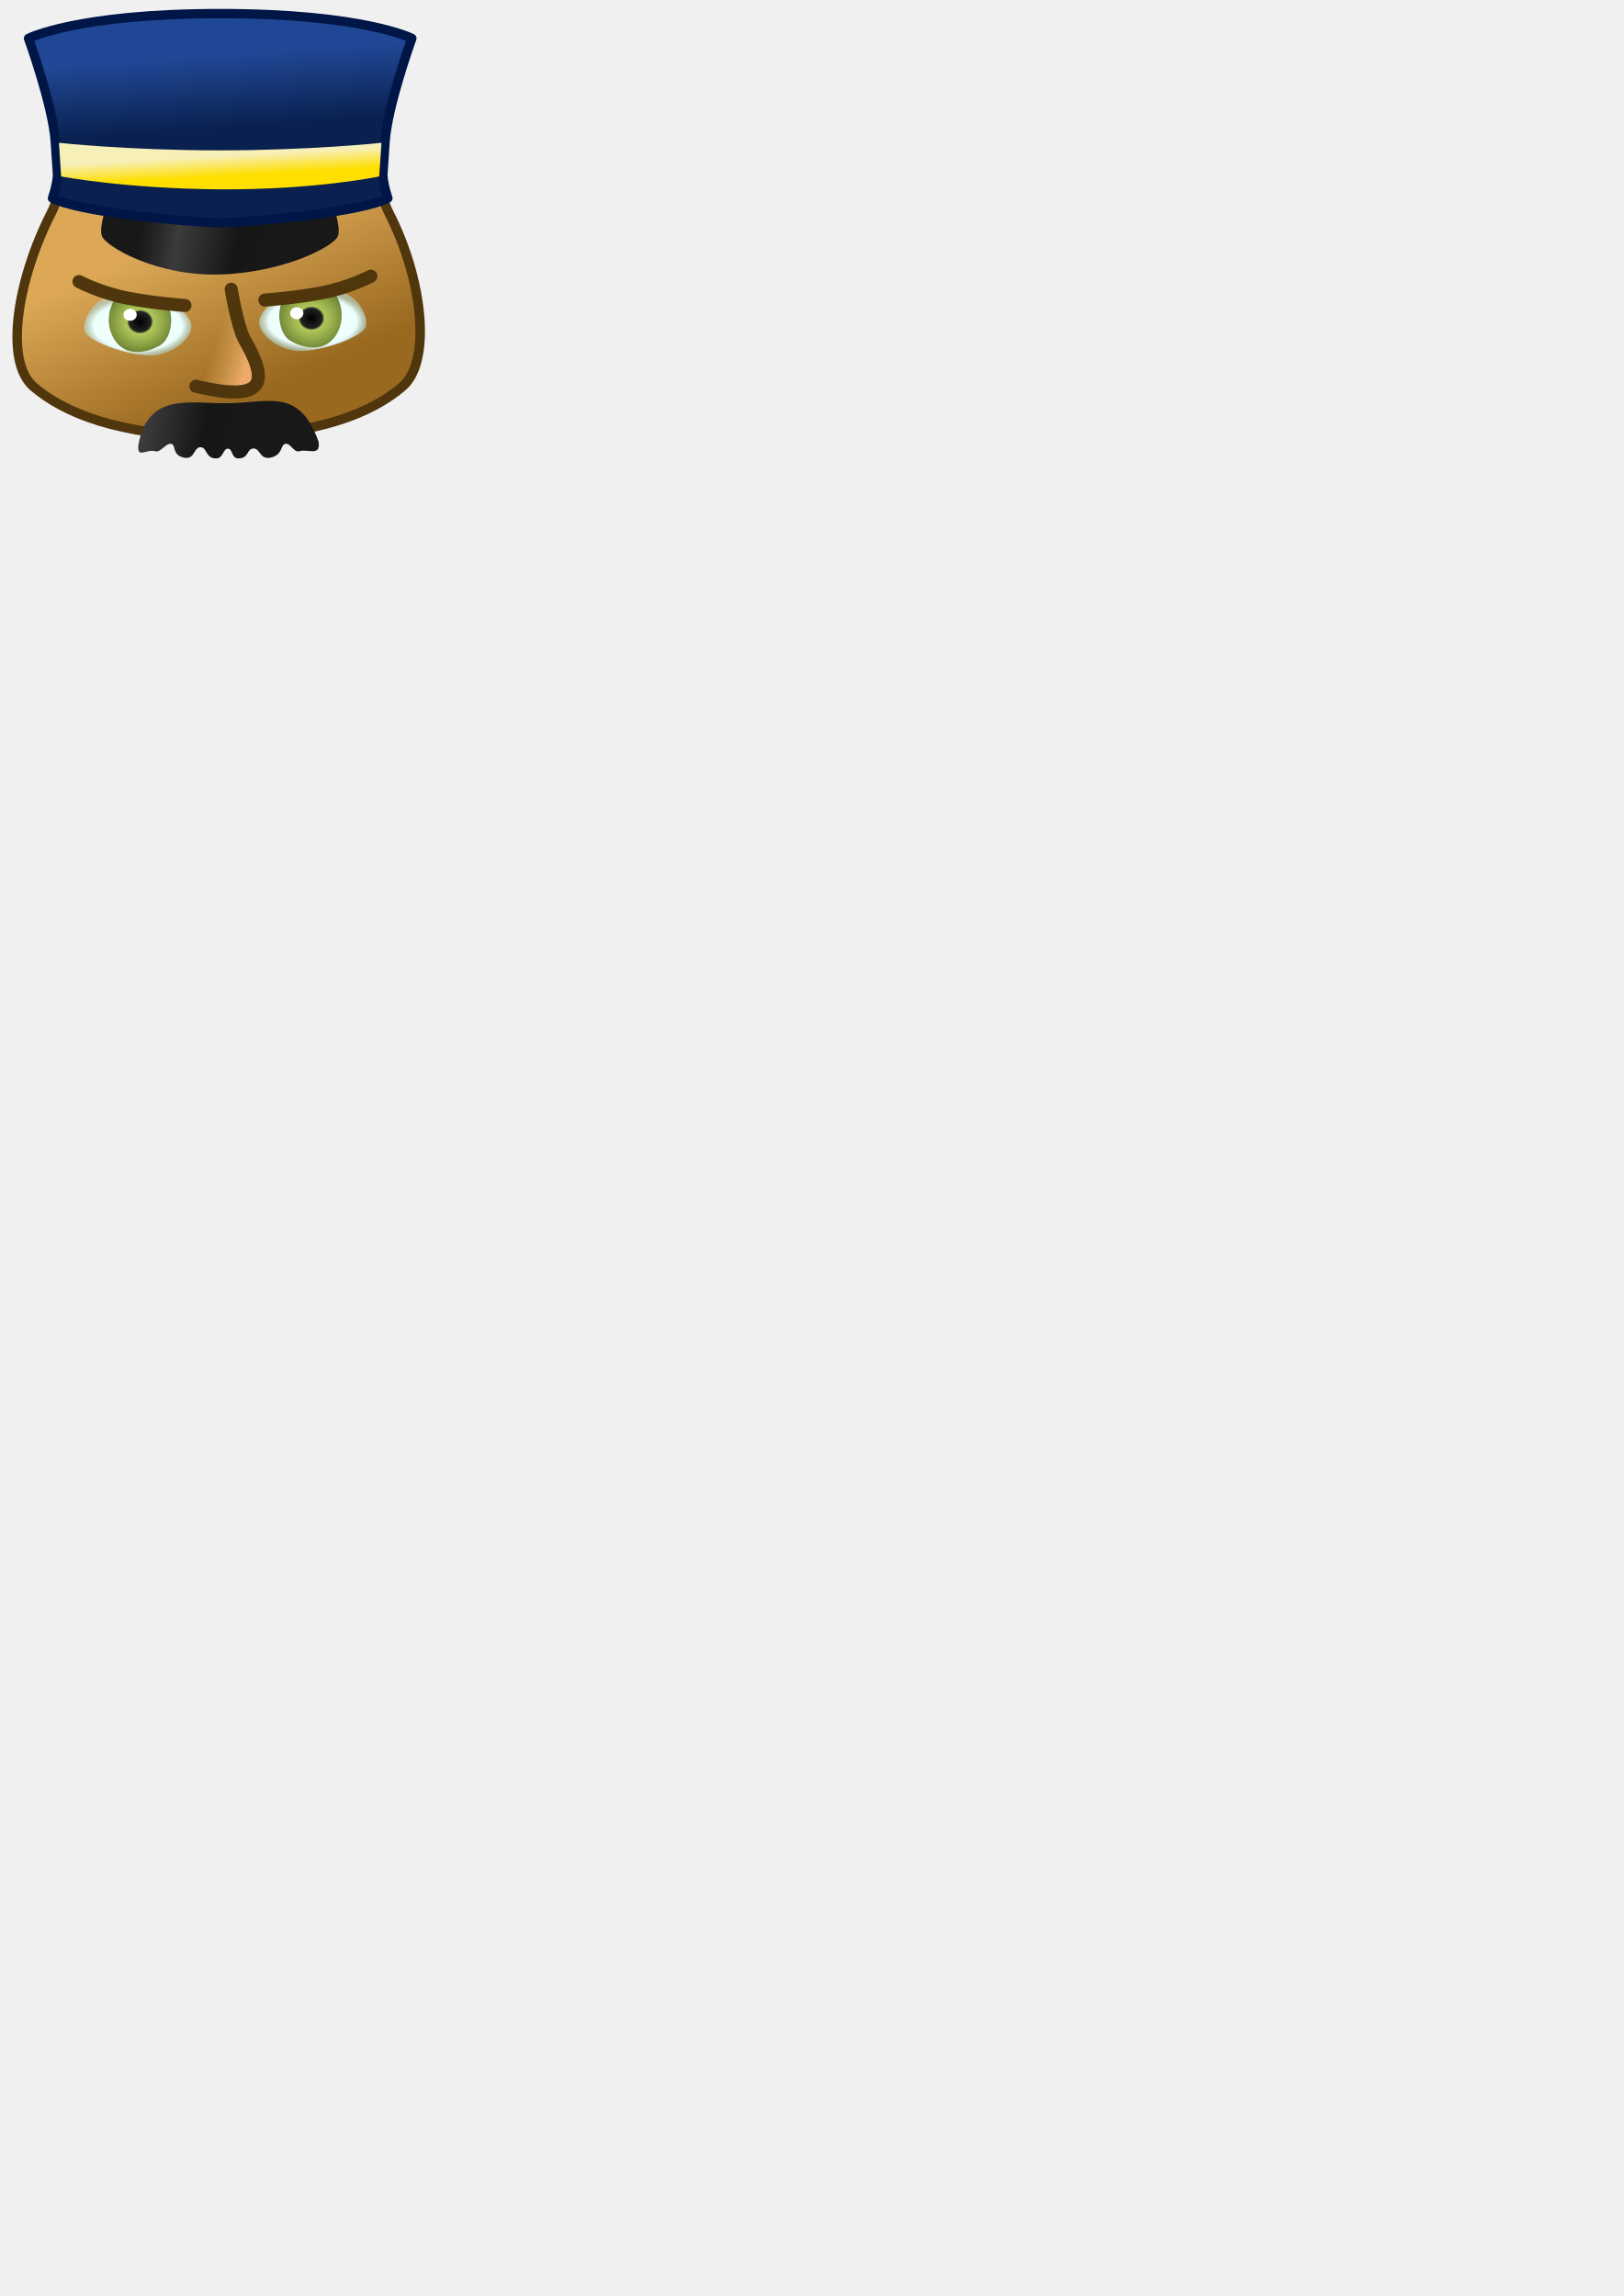
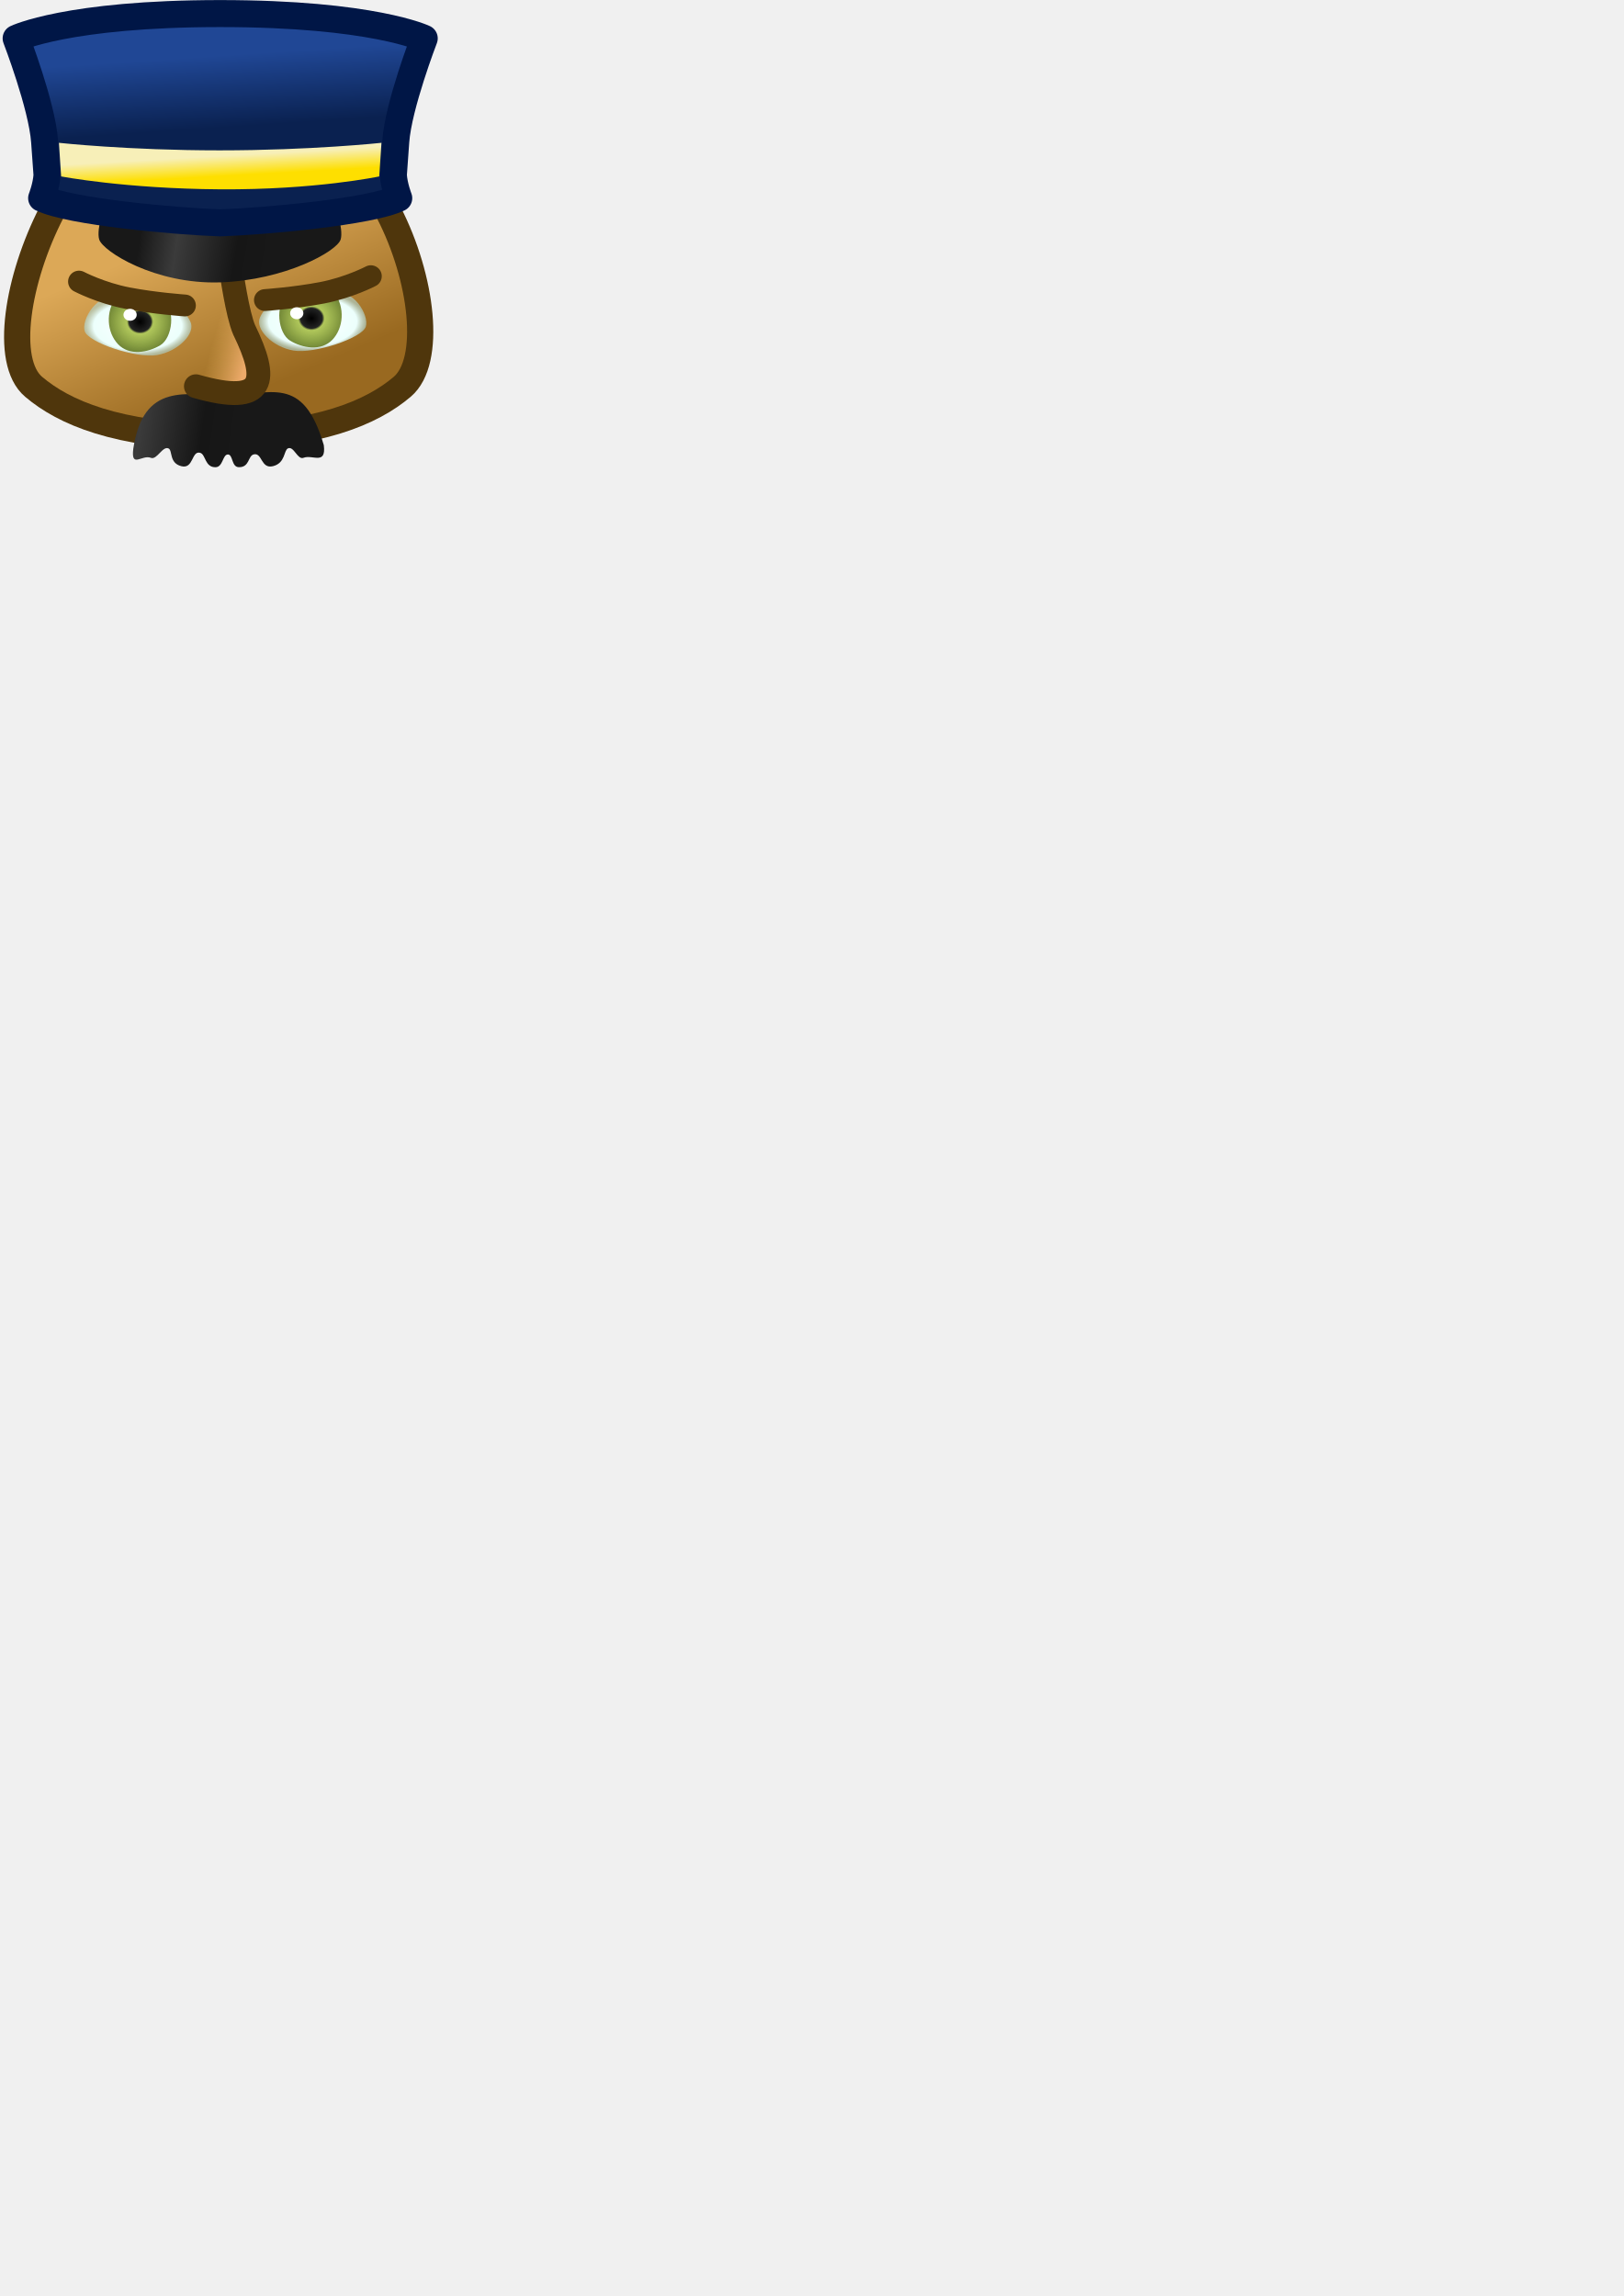
<svg xmlns="http://www.w3.org/2000/svg" xmlns:xlink="http://www.w3.org/1999/xlink" width="744.094" height="1052.362" id="svg2" version="1.1">
  <defs id="defs4">
    <linearGradient id="linearGradient4186">
      <stop style="stop-color:#11132c;stop-opacity:1;" offset="0" id="stop4188" />
      <stop style="stop-color:#363957;stop-opacity:1;" offset="1" id="stop4190" />
    </linearGradient>
    <linearGradient id="linearGradient4018">
      <stop style="stop-color:#ffffff;stop-opacity:1;" offset="0" id="stop4020" />
      <stop id="stop4026" offset="0.822" style="stop-color:#ecfffc;stop-opacity:1;" />
      <stop style="stop-color:#afd5d0;stop-opacity:0.638;" offset="1" id="stop4022" />
    </linearGradient>
    <linearGradient id="linearGradient3991">
      <stop style="stop-color:#edaa6a;stop-opacity:1" offset="0" id="stop3993" />
      <stop style="stop-color:#dca857;stop-opacity:0" offset="1" id="stop3995" />
    </linearGradient>
    <linearGradient id="linearGradient3983">
      <stop style="stop-color:#dca857;stop-opacity:1;" offset="0" id="stop3985" />
      <stop style="stop-color:#996920;stop-opacity:1;" offset="1" id="stop3987" />
    </linearGradient>
    <linearGradient id="linearGradient3936">
      <stop id="stop3938" offset="0" style="stop-color:#fedf00;stop-opacity:1;" />
      <stop style="stop-color:#f7efb8;stop-opacity:1" offset="1" id="stop3940" />
    </linearGradient>
    <linearGradient id="linearGradient3926">
      <stop id="stop3928" offset="0" style="stop-color:#181818;stop-opacity:1;" />
      <stop style="stop-color:#3b3b3b;stop-opacity:1" offset="0.279" id="stop3930" />
      <stop id="stop3932" offset="0.729" style="stop-color:#161616;stop-opacity:1;" />
      <stop id="stop3934" offset="1" style="stop-color:#181818;stop-opacity:1;" />
    </linearGradient>
    <linearGradient id="linearGradient3793">
      <stop style="stop-color:#181818;stop-opacity:1;" offset="0" id="stop3795" />
      <stop id="stop3801" offset="0.205" style="stop-color:#222222;stop-opacity:1;" />
      <stop style="stop-color:#161616;stop-opacity:1;" offset="0.603" id="stop3803" />
      <stop style="stop-color:#181818;stop-opacity:1;" offset="1" id="stop3797" />
    </linearGradient>
    <linearGradient id="linearGradient3783">
      <stop style="stop-color:#0a2150;stop-opacity:1;" offset="0" id="stop3785" />
      <stop style="stop-color:#204795;stop-opacity:1" offset="1" id="stop3787" />
    </linearGradient>
    <linearGradient id="linearGradient3773">
      <stop style="stop-color:#fedf00;stop-opacity:1;" offset="0" id="stop3775" />
      <stop id="stop3781" offset="1" style="stop-color:#eedf6f;stop-opacity:1;" />
    </linearGradient>
    <linearGradient xlink:href="#linearGradient3773" id="linearGradient3779" x1="319.466" y1="251.068" x2="319.115" y2="239.847" gradientUnits="userSpaceOnUse" gradientTransform="matrix(0.9753908,0,0,1,7.888108,0)" />
-     <linearGradient xlink:href="#linearGradient3783" id="linearGradient3789" x1="284.047" y1="226.901" x2="280.951" y2="186.814" gradientUnits="userSpaceOnUse" gradientTransform="matrix(0.8885507,0,0,0.8214178,-183.706,-125.5054)" />
+     <linearGradient xlink:href="#linearGradient3783" id="linearGradient3789" x1="284.047" y1="226.901" x2="280.951" y2="186.814" gradientUnits="userSpaceOnUse" gradientTransform="matrix(0.945907,0,0,0.8214178,-202.0778,-125.5054)" />
    <linearGradient xlink:href="#linearGradient3793" id="linearGradient3799" x1="242.859" y1="288.065" x2="320.518" y2="288.065" gradientUnits="userSpaceOnUse" />
    <linearGradient xlink:href="#linearGradient3773-8" id="linearGradient3779-9" x1="319.466" y1="251.068" x2="319.115" y2="239.847" gradientUnits="userSpaceOnUse" gradientTransform="matrix(-0.9753908,0,0,1,632.7309,-7.23e-6)" />
    <linearGradient id="linearGradient3773-8">
      <stop style="stop-color:#fedf00;stop-opacity:1;" offset="0" id="stop3775-6" />
      <stop id="stop3781-6" offset="1" style="stop-color:#eedf6f;stop-opacity:1;" />
    </linearGradient>
    <linearGradient gradientTransform="matrix(-1,0,0,1,640.619,-7.23e-6)" xlink:href="#linearGradient3783-4" id="linearGradient3789-5" x1="284.047" y1="210.039" x2="281.943" y2="173.92" gradientUnits="userSpaceOnUse" />
    <linearGradient id="linearGradient3783-4">
      <stop style="stop-color:#0a2150;stop-opacity:1;" offset="0" id="stop3785-2" />
      <stop style="stop-color:#214897;stop-opacity:1;" offset="1" id="stop3787-9" />
    </linearGradient>
    <linearGradient xlink:href="#linearGradient3793-9" id="linearGradient3799-2" x1="242.859" y1="288.065" x2="320.518" y2="288.065" gradientUnits="userSpaceOnUse" />
    <linearGradient id="linearGradient3793-9">
      <stop style="stop-color:#181818;stop-opacity:1;" offset="0" id="stop3795-4" />
      <stop id="stop3801-7" offset="0.205" style="stop-color:#222222;stop-opacity:1;" />
      <stop style="stop-color:#161616;stop-opacity:1;" offset="0.603" id="stop3803-6" />
      <stop style="stop-color:#181818;stop-opacity:1;" offset="1" id="stop3797-0" />
    </linearGradient>
    <linearGradient gradientTransform="matrix(-1,0,0,1,640.619,-7.23e-6)" y2="288.065" x2="320.518" y1="288.065" x1="242.859" gradientUnits="userSpaceOnUse" id="linearGradient3832" xlink:href="#linearGradient3793-9" />
    <linearGradient xlink:href="#linearGradient3793" id="linearGradient3880" gradientUnits="userSpaceOnUse" x1="242.859" y1="288.065" x2="320.518" y2="288.065" gradientTransform="matrix(1.153862,0,0,1.008621,-49.28979,-3.521749)" />
    <linearGradient xlink:href="#linearGradient3793-5" id="linearGradient3880-5" gradientUnits="userSpaceOnUse" x1="242.859" y1="288.065" x2="320.518" y2="288.065" gradientTransform="matrix(1.153862,0,0,1.008621,-49.28979,-2.645049)" />
    <linearGradient id="linearGradient3793-5">
      <stop style="stop-color:#181818;stop-opacity:1;" offset="0" id="stop3795-2" />
      <stop id="stop3801-76" offset="0.205" style="stop-color:#222222;stop-opacity:1;" />
      <stop style="stop-color:#161616;stop-opacity:1;" offset="0.603" id="stop3803-0" />
      <stop style="stop-color:#181818;stop-opacity:1;" offset="1" id="stop3797-3" />
    </linearGradient>
    <linearGradient y2="296.409" x2="287.391" y1="279.373" x1="370.2" gradientTransform="matrix(-0.7042027,0,0,0.828499,545.6848,51.74423)" gradientUnits="userSpaceOnUse" id="linearGradient3899" xlink:href="#linearGradient3926" />
    <linearGradient xlink:href="#linearGradient3936" id="linearGradient3924" gradientUnits="userSpaceOnUse" gradientTransform="matrix(-0.8666842,0,0,0.8214178,378.5075,-125.5054)" x1="319.466" y1="251.068" x2="320.132" y2="239.847" />
    <linearGradient xlink:href="#linearGradient3983" id="linearGradient3989" x1="284.168" y1="324.832" x2="320.867" y2="401.702" gradientUnits="userSpaceOnUse" gradientTransform="matrix(1.009143,0,0,0.9043834,-222.8038,-176.7)" />
-     <linearGradient xlink:href="#linearGradient3991" id="linearGradient3997" x1="332.09" y1="347.153" x2="315.608" y2="342.244" gradientUnits="userSpaceOnUse" gradientTransform="matrix(1,0,0,0.9042206,-219.4043,-145.9329)" />
+     <linearGradient xlink:href="#linearGradient3991" id="linearGradient3997" x1="332.09" y1="347.153" x2="315.608" y2="342.244" gradientUnits="userSpaceOnUse" gradientTransform="matrix(1,0,0,1.079528,-219.4043,-208.5476)" />
    <radialGradient xlink:href="#linearGradient4018" id="radialGradient4024" cx="280.154" cy="329.961" fx="280.154" fy="329.961" r="30.425" gradientTransform="matrix(0.8079864,0,0,0.4470355,-163.2125,1.854335)" gradientUnits="userSpaceOnUse" />
    <radialGradient xlink:href="#linearGradient4018-2" id="radialGradient4024-3" cx="280.154" cy="329.961" fx="280.154" fy="329.961" r="30.425" gradientTransform="matrix(0.8079864,0,0,0.4470355,59.5237,186.2807)" gradientUnits="userSpaceOnUse" />
    <linearGradient id="linearGradient4018-2">
      <stop style="stop-color:#000000;stop-opacity:1;" offset="0" id="stop4020-3" />
      <stop id="stop4065" offset="0.21" style="stop-color:#000000;stop-opacity:0.863;" />
      <stop id="stop4026-1" offset="0.253" style="stop-color:#95b21e;stop-opacity:0.731;" />
      <stop style="stop-color:#283812;stop-opacity:1;" offset="1" id="stop4022-0" />
    </linearGradient>
    <radialGradient r="30.425" fy="315.441" fx="284.319" cy="315.441" cx="284.319" gradientTransform="matrix(0.7829231,0,0,0.7205739,-158.402,-79.83795)" gradientUnits="userSpaceOnUse" id="radialGradient4044" xlink:href="#linearGradient4018-2" />
    <radialGradient xlink:href="#linearGradient4018-22" id="radialGradient4024-2" cx="280.154" cy="329.961" fx="280.154" fy="329.961" r="30.425" gradientTransform="matrix(0.8079864,0,0,0.4470355,59.5237,186.2807)" gradientUnits="userSpaceOnUse" />
    <linearGradient id="linearGradient4018-22">
      <stop style="stop-color:#ffffff;stop-opacity:1;" offset="0" id="stop4020-2" />
      <stop id="stop4026-2" offset="0.822" style="stop-color:#ecfffc;stop-opacity:1;" />
      <stop style="stop-color:#afd5d0;stop-opacity:0.638;" offset="1" id="stop4022-4" />
    </linearGradient>
    <radialGradient r="30.425" fy="316.102" fx="283.711" cy="316.102" cx="283.711" gradientTransform="matrix(-0.7829231,0,0,0.7205739,364.8478,-81.9044)" gradientUnits="userSpaceOnUse" id="radialGradient4044-6" xlink:href="#linearGradient4018-2" />
    <linearGradient id="linearGradient4018-2-9">
      <stop style="stop-color:#000000;stop-opacity:1;" offset="0" id="stop4020-3-6" />
      <stop id="stop4065-1" offset="0.256" style="stop-color:#000000;stop-opacity:0.863;" />
      <stop id="stop4026-1-7" offset="0.287" style="stop-color:#95b21e;stop-opacity:0.731;" />
      <stop style="stop-color:#283812;stop-opacity:1;" offset="1" id="stop4022-0-8" />
    </linearGradient>
    <radialGradient r="30.425" fy="329.961" fx="280.154" cy="329.961" cx="280.154" gradientTransform="matrix(-0.8079864,0,0,0.4470355,369.6582,-0.2121148)" gradientUnits="userSpaceOnUse" id="radialGradient4090" xlink:href="#linearGradient4018-22" />
    <linearGradient id="linearGradient3991-0">
      <stop style="stop-color:#edaa6a;stop-opacity:1" offset="0" id="stop3993-1" />
      <stop style="stop-color:#dca857;stop-opacity:0" offset="1" id="stop3995-2" />
    </linearGradient>
    <linearGradient y2="342.244" x2="315.608" y1="347.153" x1="332.09" gradientTransform="matrix(1,0,0,0.9042206,-306.1819,-275.4883)" gradientUnits="userSpaceOnUse" id="linearGradient4148" xlink:href="#linearGradient3991-0" />
    <linearGradient xlink:href="#linearGradient4186" id="linearGradient4192" x1="308.86" y1="375.022" x2="307.111" y2="391.888" gradientUnits="userSpaceOnUse" />
    <linearGradient xlink:href="#linearGradient4186-2" id="linearGradient4192-0" x1="308.86" y1="375.022" x2="307.111" y2="391.888" gradientUnits="userSpaceOnUse" />
    <linearGradient id="linearGradient4186-2">
      <stop style="stop-color:#11132c;stop-opacity:1;" offset="0" id="stop4188-5" />
      <stop style="stop-color:#363957;stop-opacity:1;" offset="1" id="stop4190-9" />
    </linearGradient>
    <linearGradient gradientTransform="matrix(-0.7646003,0,0,1.152729,571.3133,-59.61794)" y2="391.888" x2="307.111" y1="368.863" x1="310.021" gradientUnits="userSpaceOnUse" id="linearGradient4209-8" xlink:href="#linearGradient4186-2-1" />
    <linearGradient id="linearGradient4186-2-1">
      <stop style="stop-color:#11132c;stop-opacity:1;" offset="0" id="stop4188-5-3" />
      <stop style="stop-color:#363957;stop-opacity:1;" offset="1" id="stop4190-9-0" />
    </linearGradient>
    <linearGradient y2="391.888" x2="307.111" y1="368.863" x1="310.021" gradientTransform="matrix(-1.786561,0,0,2.523138,896.7578,-680.0415)" gradientUnits="userSpaceOnUse" id="linearGradient4243" xlink:href="#linearGradient4186-2-1" />
-     <linearGradient y2="296.409" x2="287.391" y1="279.373" x1="370.2" gradientTransform="matrix(-0.7042027,0,0,0.828499,326.2805,-128.3982)" gradientUnits="userSpaceOnUse" id="linearGradient3899-1" xlink:href="#linearGradient3926-8" />
+     <linearGradient y2="296.409" x2="287.391" y1="279.373" x1="370.2" gradientTransform="matrix(-0.7452888,0,0,1.081327,339.2068,-227.6784)" gradientUnits="userSpaceOnUse" id="linearGradient3899-1" xlink:href="#linearGradient3926-8" />
    <linearGradient id="linearGradient3926-8">
      <stop id="stop3928-8" offset="0" style="stop-color:#181818;stop-opacity:1;" />
      <stop style="stop-color:#3b3b3b;stop-opacity:1" offset="0.279" id="stop3930-5" />
      <stop id="stop3932-8" offset="0.729" style="stop-color:#161616;stop-opacity:1;" />
      <stop id="stop3934-4" offset="1" style="stop-color:#181818;stop-opacity:1;" />
    </linearGradient>
    <linearGradient y2="296.409" x2="287.391" y1="279.373" x1="370.2" gradientTransform="matrix(-0.7042027,0,0,0.828499,279.9234,-220.5028)" gradientUnits="userSpaceOnUse" id="linearGradient4337" xlink:href="#linearGradient3926-8" />
-     <linearGradient xlink:href="#linearGradient3926" id="linearGradient4359" gradientUnits="userSpaceOnUse" gradientTransform="matrix(-0.7042027,0,0,0.828499,326.2805,-128.3982)" x1="370.2" y1="279.373" x2="287.391" y2="296.409" />
+     <linearGradient xlink:href="#linearGradient3926" id="linearGradient4359" gradientUnits="userSpaceOnUse" gradientTransform="matrix(-0.7198239,0,0,0.9174395,331.2826,-152.0695)" x1="370.2" y1="279.373" x2="287.391" y2="296.409" />
  </defs>
  <g id="layer1">
-     <path style="fill:url(#linearGradient3989);fill-opacity:1;stroke:#4f360c;stroke-width:4.351;stroke-linecap:butt;stroke-linejoin:round;stroke-miterlimit:4;stroke-opacity:1;stroke-dasharray:none" d="m 184.323,177.292 c 13.817,-11.723 9.239,-49.875 -6.133,-79.783 -11.889,-23.132 2.129,-73.583 -78.32,-75.072 -80.449,1.489 -64.431,51.94 -76.32,75.072 C 8.179,127.417 1.6,165.569 15.417,177.292 c 13.817,11.723 38.035,22.293 84.453,23.037 46.418,-0.744 70.636,-11.314 84.453,-23.037 z" id="path3942-7" />
-     <path style="fill:url(#linearGradient4359);fill-opacity:1;stroke:none" d="m 154.899,108.084 c 1.507,-4.307 -2.865,-15.979 -2.865,-15.979 0,0 -29.882,11.04 -51.249,11.04 -21.367,0 -51.249,-11.04 -51.249,-11.04 0,0 -4.372,11.673 -2.865,15.979 1.729,4.939 25.062,18.587 54.113,17.723 29.051,-0.864 52.384,-12.784 54.113,-17.723 z" id="path3791-3" />
-     <path style="color:#000000;fill:url(#linearGradient3997);fill-opacity:1;fill-rule:nonzero;stroke:#4f360c;stroke-width:6;stroke-linecap:round;stroke-linejoin:round;stroke-miterlimit:4;stroke-opacity:1;stroke-dasharray:none;stroke-dashoffset:0;marker:none;visibility:visible;display:inline;overflow:visible;enable-background:accumulate" d="m 89.778,177.028 c 32.859,7.899 33.117,-2.676 22.132,-21.596 -3.111,-5.868 -5.951,-22.876 -5.951,-22.876" id="path3964" />
+     <path style="fill:url(#linearGradient3989);fill-opacity:1;stroke:#4f360c;stroke-width:12;stroke-linecap:butt;stroke-linejoin:round;stroke-miterlimit:4;stroke-opacity:1;stroke-dasharray:none" d="m 184.323,177.292 c 13.817,-11.723 9.239,-49.875 -6.133,-79.783 -11.889,-23.132 2.129,-73.583 -78.32,-75.072 -80.449,1.489 -64.431,51.94 -76.32,75.072 C 8.179,127.417 1.6,165.569 15.417,177.292 c 13.817,11.723 38.035,22.293 84.453,23.037 46.418,-0.744 70.636,-11.314 84.453,-23.037 z" id="path3942-7" />
    <path style="fill:url(#radialGradient4024);fill-opacity:1;stroke:none" d="m 79.328,138.186 c 0,0 -14.45,0 -24.651,-2.181 -10.2,-2.181 -17.567,10.634 -15.867,15.815 1.7,5.181 23.517,12.543 33.151,10.907 9.634,-1.636 17.851,-9.816 15.3,-15.27 -2.55,-5.454 -7.934,-9.271 -7.934,-9.271 z" id="path4016" />
    <path style="fill:url(#radialGradient4044);fill-opacity:1;stroke:none" d="m 74.981,137.98 c -7.099,-0.26 -14.446,-1.112 -21.411,-2.171 -5.627,7.215 -4.386,16.76 0.522,21.947 5.186,5.481 13.859,3.791 19.336,0.493 5.805,-3.495 6.952,-16.618 1.552,-20.27 z" id="path4016-4" />
    <path style="fill:url(#radialGradient4090);fill-opacity:1;stroke:none" d="m 127.118,136.12 c 0,0 14.45,0 24.651,-2.181 10.2,-2.181 17.567,10.634 15.867,15.815 -1.7,5.181 -23.517,12.543 -33.151,10.907 -9.634,-1.636 -17.851,-9.816 -15.3,-15.27 2.55,-5.454 7.934,-9.271 7.934,-9.271 z" id="path4016-3" />
    <path style="fill:url(#radialGradient4044-6);fill-opacity:1;stroke:none" d="m 131.465,135.914 c 7.099,-0.26 14.446,-1.112 21.411,-2.171 5.627,7.215 4.386,16.76 -0.522,21.947 -5.186,5.481 -13.859,3.791 -19.336,0.493 -5.805,-3.495 -6.952,-16.618 -1.552,-20.27 z" id="path4016-4-7" />
-     <path style="color:#000000;fill:none;stroke:#4f360c;stroke-width:6;stroke-linecap:round;stroke-linejoin:round;stroke-miterlimit:4;stroke-opacity:1;stroke-dasharray:none;stroke-dashoffset:0;marker:none;visibility:visible;display:inline;overflow:visible;enable-background:accumulate" d="m 84.751,140.01 c 0,0 -13.804,-0.952 -26.179,-3.332 -12.376,-2.38 -22.371,-7.616 -22.371,-7.616" id="path4131" />
-     <path style="color:#000000;fill:none;stroke:#4f360c;stroke-width:6;stroke-linecap:round;stroke-linejoin:round;stroke-miterlimit:4;stroke-opacity:1;stroke-dasharray:none;stroke-dashoffset:0;marker:none;visibility:visible;display:inline;overflow:visible;enable-background:accumulate" d="m 121.402,137.534 c 0,0 13.804,-0.952 26.179,-3.332 12.376,-2.38 22.371,-7.616 22.371,-7.616" id="path4131-2" />
-     <path style="color:#000000;fill:url(#linearGradient3899-1);fill-opacity:1;fill-rule:nonzero;stroke:none;stroke-width:0;marker:none;visibility:visible;display:inline;overflow:visible;enable-background:accumulate" d="m 109.161,210.109 c 4.717,0.094 3.94,-3.926 6.415,-4.47 3.767,-0.829 3.096,5.189 8.399,4.118 5.415,-1.094 4.627,-5.518 6.454,-6.232 2.565,-1.002 4.164,4.125 6.755,3.292 3.874,-1.246 9.894,2.71 8.803,-4.422 -9.073,-25.24 -23.247,-17.528 -42.723,-17.571 -16.448,0.049 -35.394,-4.853 -39.767,18.767 -1.092,7.133 3.746,1.993 7.619,3.239 2.591,0.833 5.078,-4.294 7.643,-3.292 1.827,0.714 0.151,5.138 5.566,6.232 5.304,1.071 4.336,-5.539 8.104,-4.71 2.475,0.545 1.994,5.156 6.711,5.062 3.228,-0.065 3.008,-4.475 5.307,-4.477 2.296,-8.2e-4 1.487,4.399 4.715,4.464 z" id="path4184-8" />
-     <path style="fill:url(#linearGradient3789);fill-opacity:1;stroke:#001646;stroke-width:4.272;stroke-linecap:butt;stroke-linejoin:round;stroke-miterlimit:4;stroke-opacity:1;stroke-dasharray:none" d="m 24.042,90.825 c 0,0 2.008,-5.397 2.32,-10.582 l -1.039,-15.404 c -1.11,-16.454 -12.255,-47.248 -12.255,-47.248 0,0 22.121,-11.372 87.837,-11.372 65.716,0 87.837,11.372 87.837,11.372 0,0 -11.145,30.795 -12.255,47.248 l -1.039,15.404 c 0.312,5.185 2.32,10.582 2.32,10.582 C 165.664,97.106 119.897,101.46 100.905,102.143 81.913,101.46 36.146,97.106 24.042,90.825 z" id="path2985" />
-     <path id="path2985-3-0" style="fill:url(#linearGradient3924);fill-opacity:1;stroke:none" d="m 28.019,80.864 -1.014,-15.404 c 0,0 31.498,3.457 73.589,3.457 42.09,0 74.212,-3.457 74.212,-3.457 l -1.014,15.404 c 0,0 -29.179,6.199 -72.886,5.911 -43.708,-0.288 -72.886,-5.911 -72.886,-5.911 z" />
+     <path style="color:#000000;fill:none;stroke:#4f360c;stroke-width:10;stroke-linecap:round;stroke-linejoin:round;stroke-miterlimit:4;stroke-opacity:1;stroke-dasharray:none;stroke-dashoffset:0;marker:none;visibility:visible;display:inline;overflow:visible;enable-background:accumulate" d="m 84.751,140.01 c 0,0 -13.804,-0.952 -26.179,-3.332 -12.376,-2.38 -22.371,-7.616 -22.371,-7.616" id="path4131" />
+     <path style="color:#000000;fill:none;stroke:#4f360c;stroke-width:10;stroke-linecap:round;stroke-linejoin:round;stroke-miterlimit:4;stroke-opacity:1;stroke-dasharray:none;stroke-dashoffset:0;marker:none;visibility:visible;display:inline;overflow:visible;enable-background:accumulate" d="m 121.402,137.534 c 0,0 13.804,-0.952 26.179,-3.332 12.376,-2.38 22.371,-7.616 22.371,-7.616" id="path4131-2" />
+     <path style="color:#000000;fill:url(#linearGradient3899-1);fill-opacity:1;fill-rule:nonzero;stroke:none;stroke-width:0;marker:none;visibility:visible;display:inline;overflow:visible;enable-background:accumulate" d="m 109.42,214.129 c 4.992,0.123 4.17,-5.124 6.789,-5.835 3.987,-1.082 3.277,6.773 8.89,5.375 5.731,-1.428 4.897,-7.202 6.83,-8.134 2.714,-1.308 4.407,5.384 7.149,4.297 4.1,-1.626 10.472,3.538 9.316,-5.772 -9.603,-32.943 -24.603,-22.877 -45.216,-22.933 -17.407,0.064 -37.459,-6.334 -42.087,24.494 -1.156,9.31 3.964,2.602 8.064,4.228 2.742,1.088 5.374,-5.604 8.089,-4.297 1.933,0.931 0.16,6.706 5.891,8.134 5.613,1.398 4.589,-7.229 8.576,-6.147 2.619,0.711 2.11,6.73 7.102,6.607 3.416,-0.084 3.184,-5.841 5.616,-5.843 2.43,-0.001 1.574,5.742 4.99,5.826 z" id="path4184-8" />
    <path style="color:#000000;fill:#ffffff;fill-opacity:1;fill-rule:nonzero;stroke:none;stroke-width:0;marker:none;visibility:visible;display:inline;overflow:visible;enable-background:accumulate" id="path4262" d="m 292.154,325.297 a 3.897,3.897 0 1 1 -7.795,0 3.897,3.897 0 1 1 7.795,0 z" transform="matrix(0.7777778,0,0,0.7037037,-164.5853,-84.62425)" />
    <path style="color:#000000;fill:#ffffff;fill-opacity:1;fill-rule:nonzero;stroke:none;stroke-width:0;marker:none;visibility:visible;display:inline;overflow:visible;enable-background:accumulate" id="path4262-2" d="m 292.154,325.297 a 3.897,3.897 0 1 1 -7.795,0 3.897,3.897 0 1 1 7.795,0 z" transform="matrix(0.7777778,0,0,0.7037037,-88.20598,-85.34597)" />
+     <path style="color:#000000;fill:url(#linearGradient3997);fill-opacity:1;fill-rule:nonzero;stroke:#4f360c;stroke-width:10.926;stroke-linecap:round;stroke-linejoin:round;stroke-miterlimit:4;stroke-opacity:1;stroke-dasharray:none;stroke-dashoffset:0;marker:none;visibility:visible;display:inline;overflow:visible;enable-background:accumulate" d="m 89.778,177.028 c 32.859,9.431 33.117,-3.194 22.132,-25.783 -3.111,-7.006 -5.951,-27.312 -5.951,-27.312" id="path3964" />
+     <path style="fill:url(#linearGradient4359);fill-opacity:1;stroke:none" d="m 156.1,109.799 c 1.541,-4.769 -2.928,-17.695 -2.928,-17.695 0,0 -30.545,12.226 -52.385,12.226 -21.841,0 -52.385,-12.226 -52.385,-12.226 0,0 -4.469,12.926 -2.928,17.695 1.767,5.469 25.618,20.582 55.313,19.625 29.695,-0.957 53.547,-14.156 55.313,-19.625 z" id="path3791-3" />
+     <path style="fill:url(#linearGradient3789);fill-opacity:1;stroke:#001646;stroke-width:12.381;stroke-linecap:butt;stroke-linejoin:round;stroke-miterlimit:4;stroke-opacity:1;stroke-dasharray:none" d="m 19.08,90.825 c 0,0 2.138,-5.397 2.47,-10.582 L 20.444,64.839 C 19.262,48.385 7.398,17.591 7.398,17.591 c 0,0 23.549,-11.372 93.507,-11.372 69.958,0 93.507,11.372 93.507,11.372 0,0 -11.864,30.795 -13.046,47.248 l -1.106,15.404 c 0.332,5.185 2.47,10.582 2.47,10.582 C 169.844,97.106 121.123,101.46 100.905,102.143 80.687,101.46 31.966,97.106 19.08,90.825 z" id="path2985" />
+     <path id="path2985-3-0" style="fill:url(#linearGradient3924);fill-opacity:1;stroke:none" d="m 28.019,80.864 -1.014,-15.404 c 0,0 31.498,3.457 73.589,3.457 42.09,0 74.212,-3.457 74.212,-3.457 l -1.014,15.404 c 0,0 -29.179,6.199 -72.886,5.911 -43.708,-0.288 -72.886,-5.911 -72.886,-5.911 z" />
  </g>
</svg>
